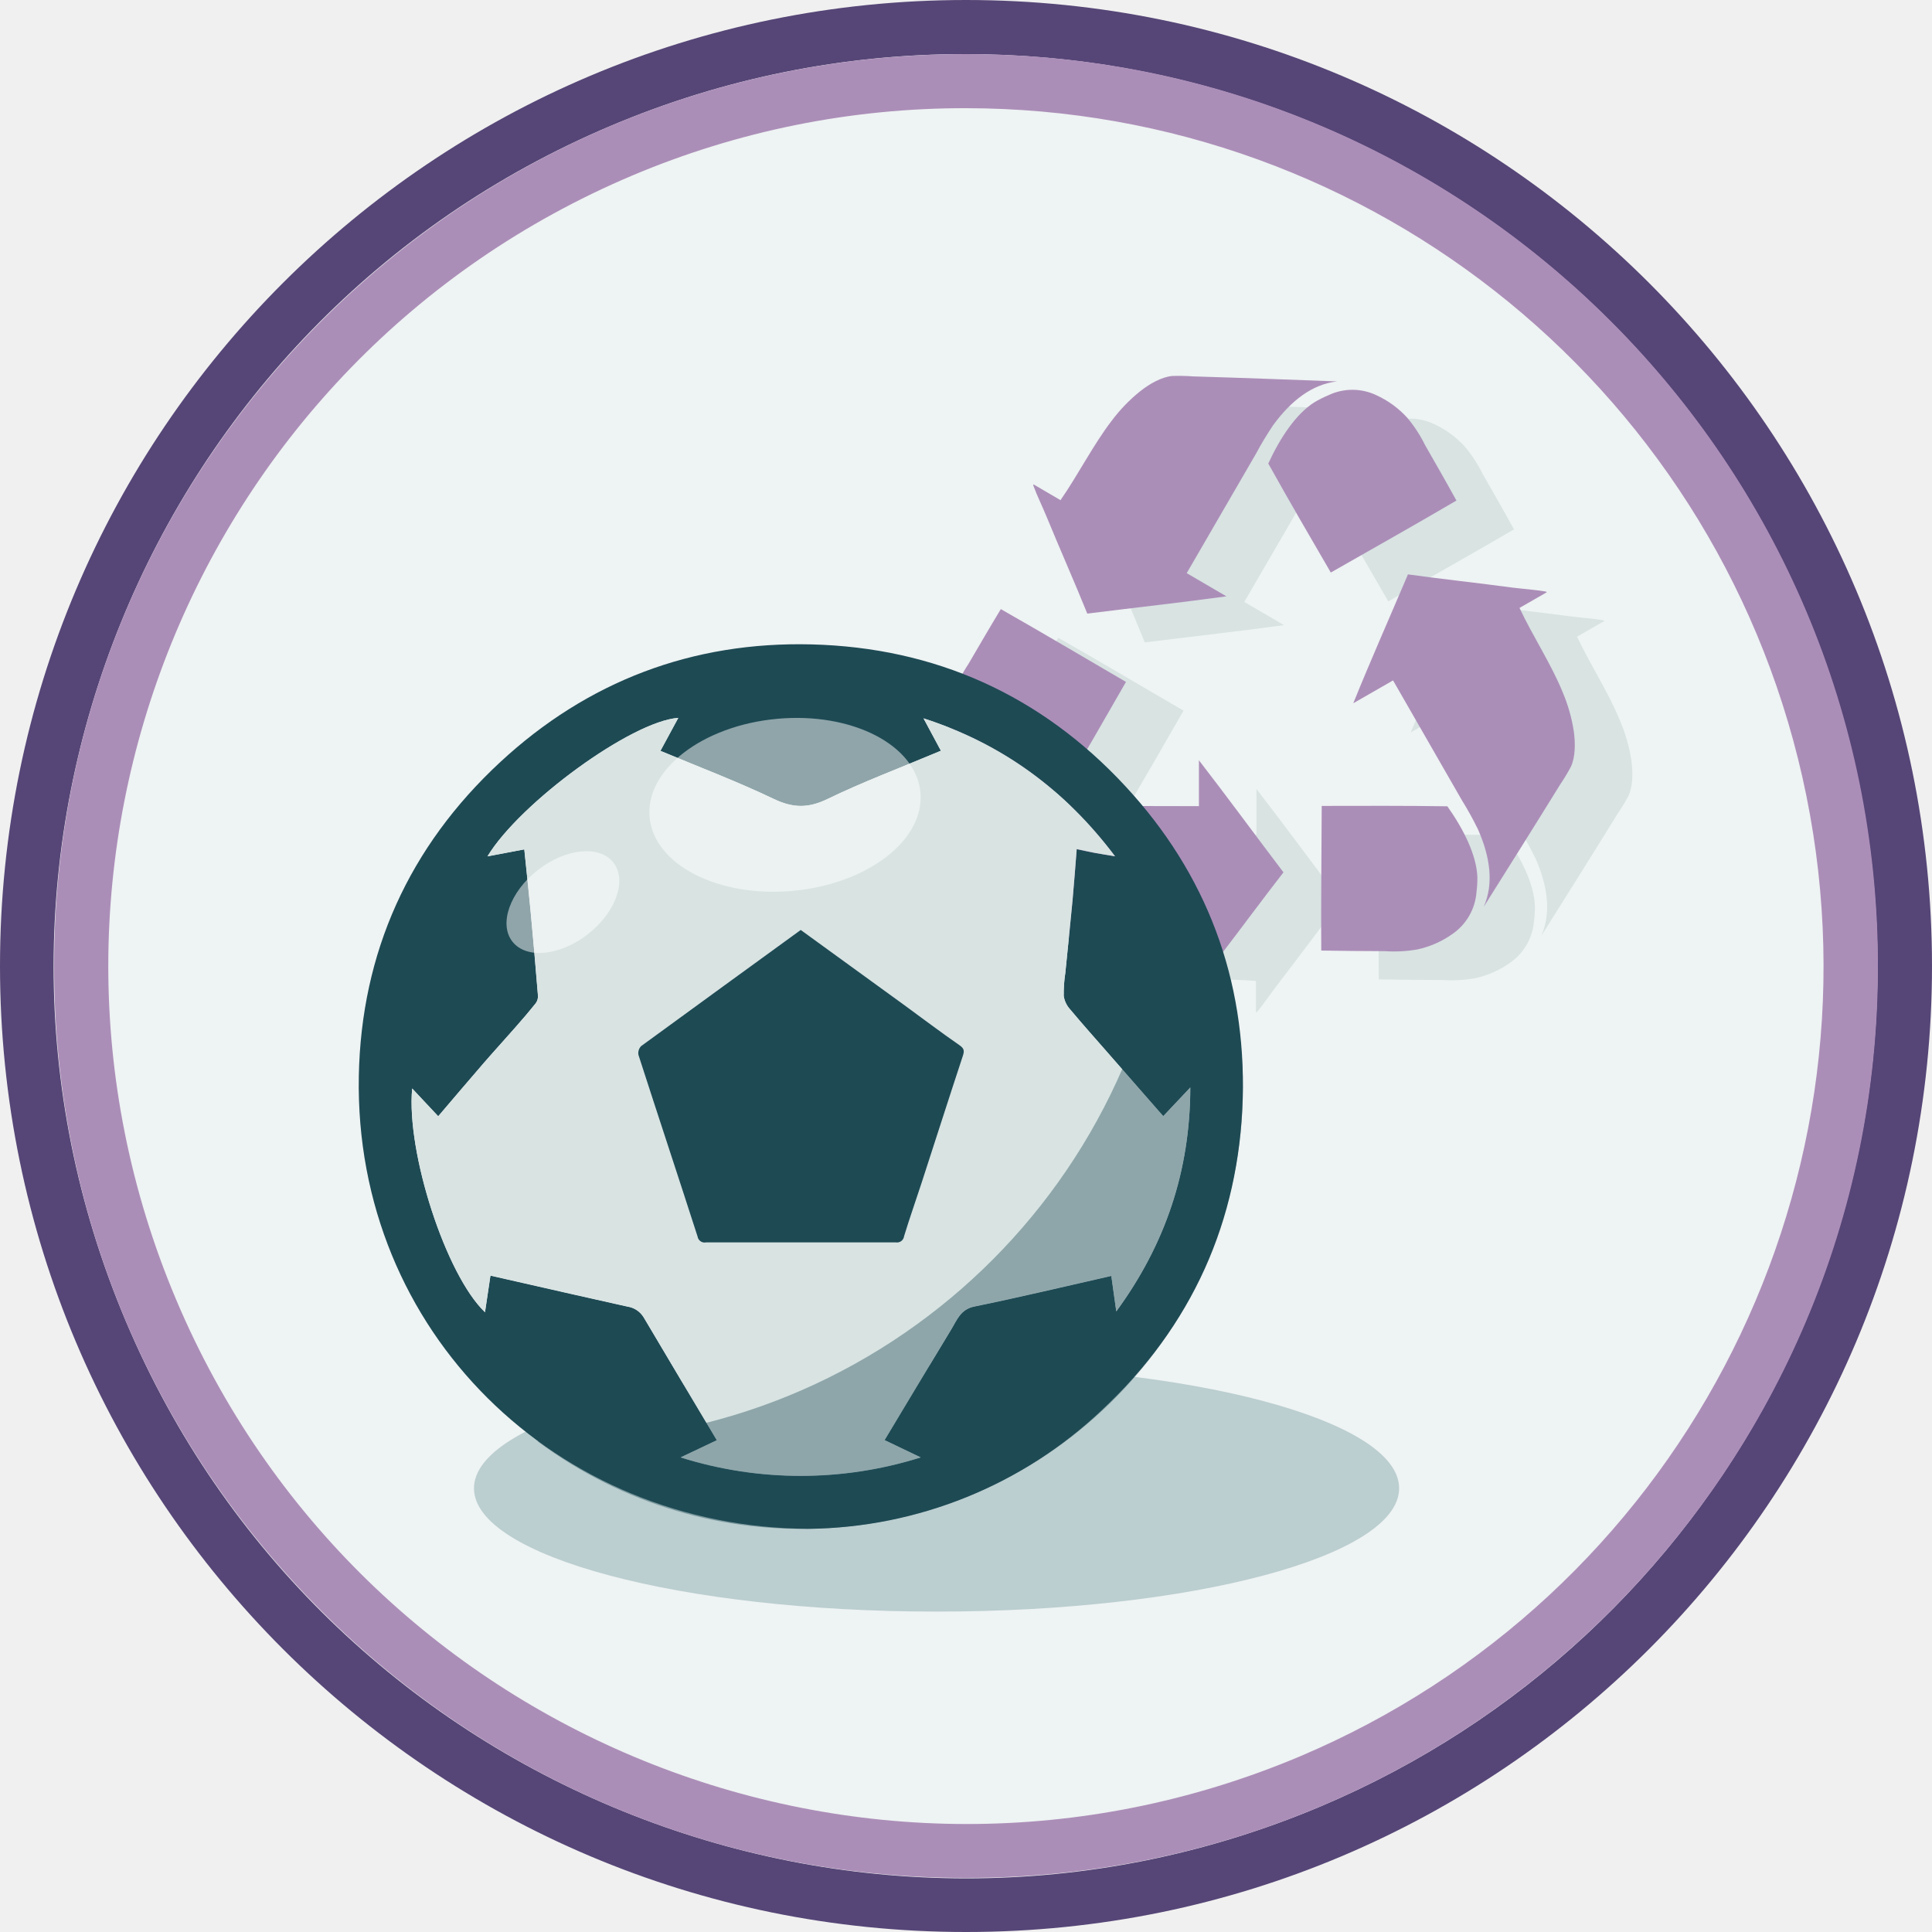
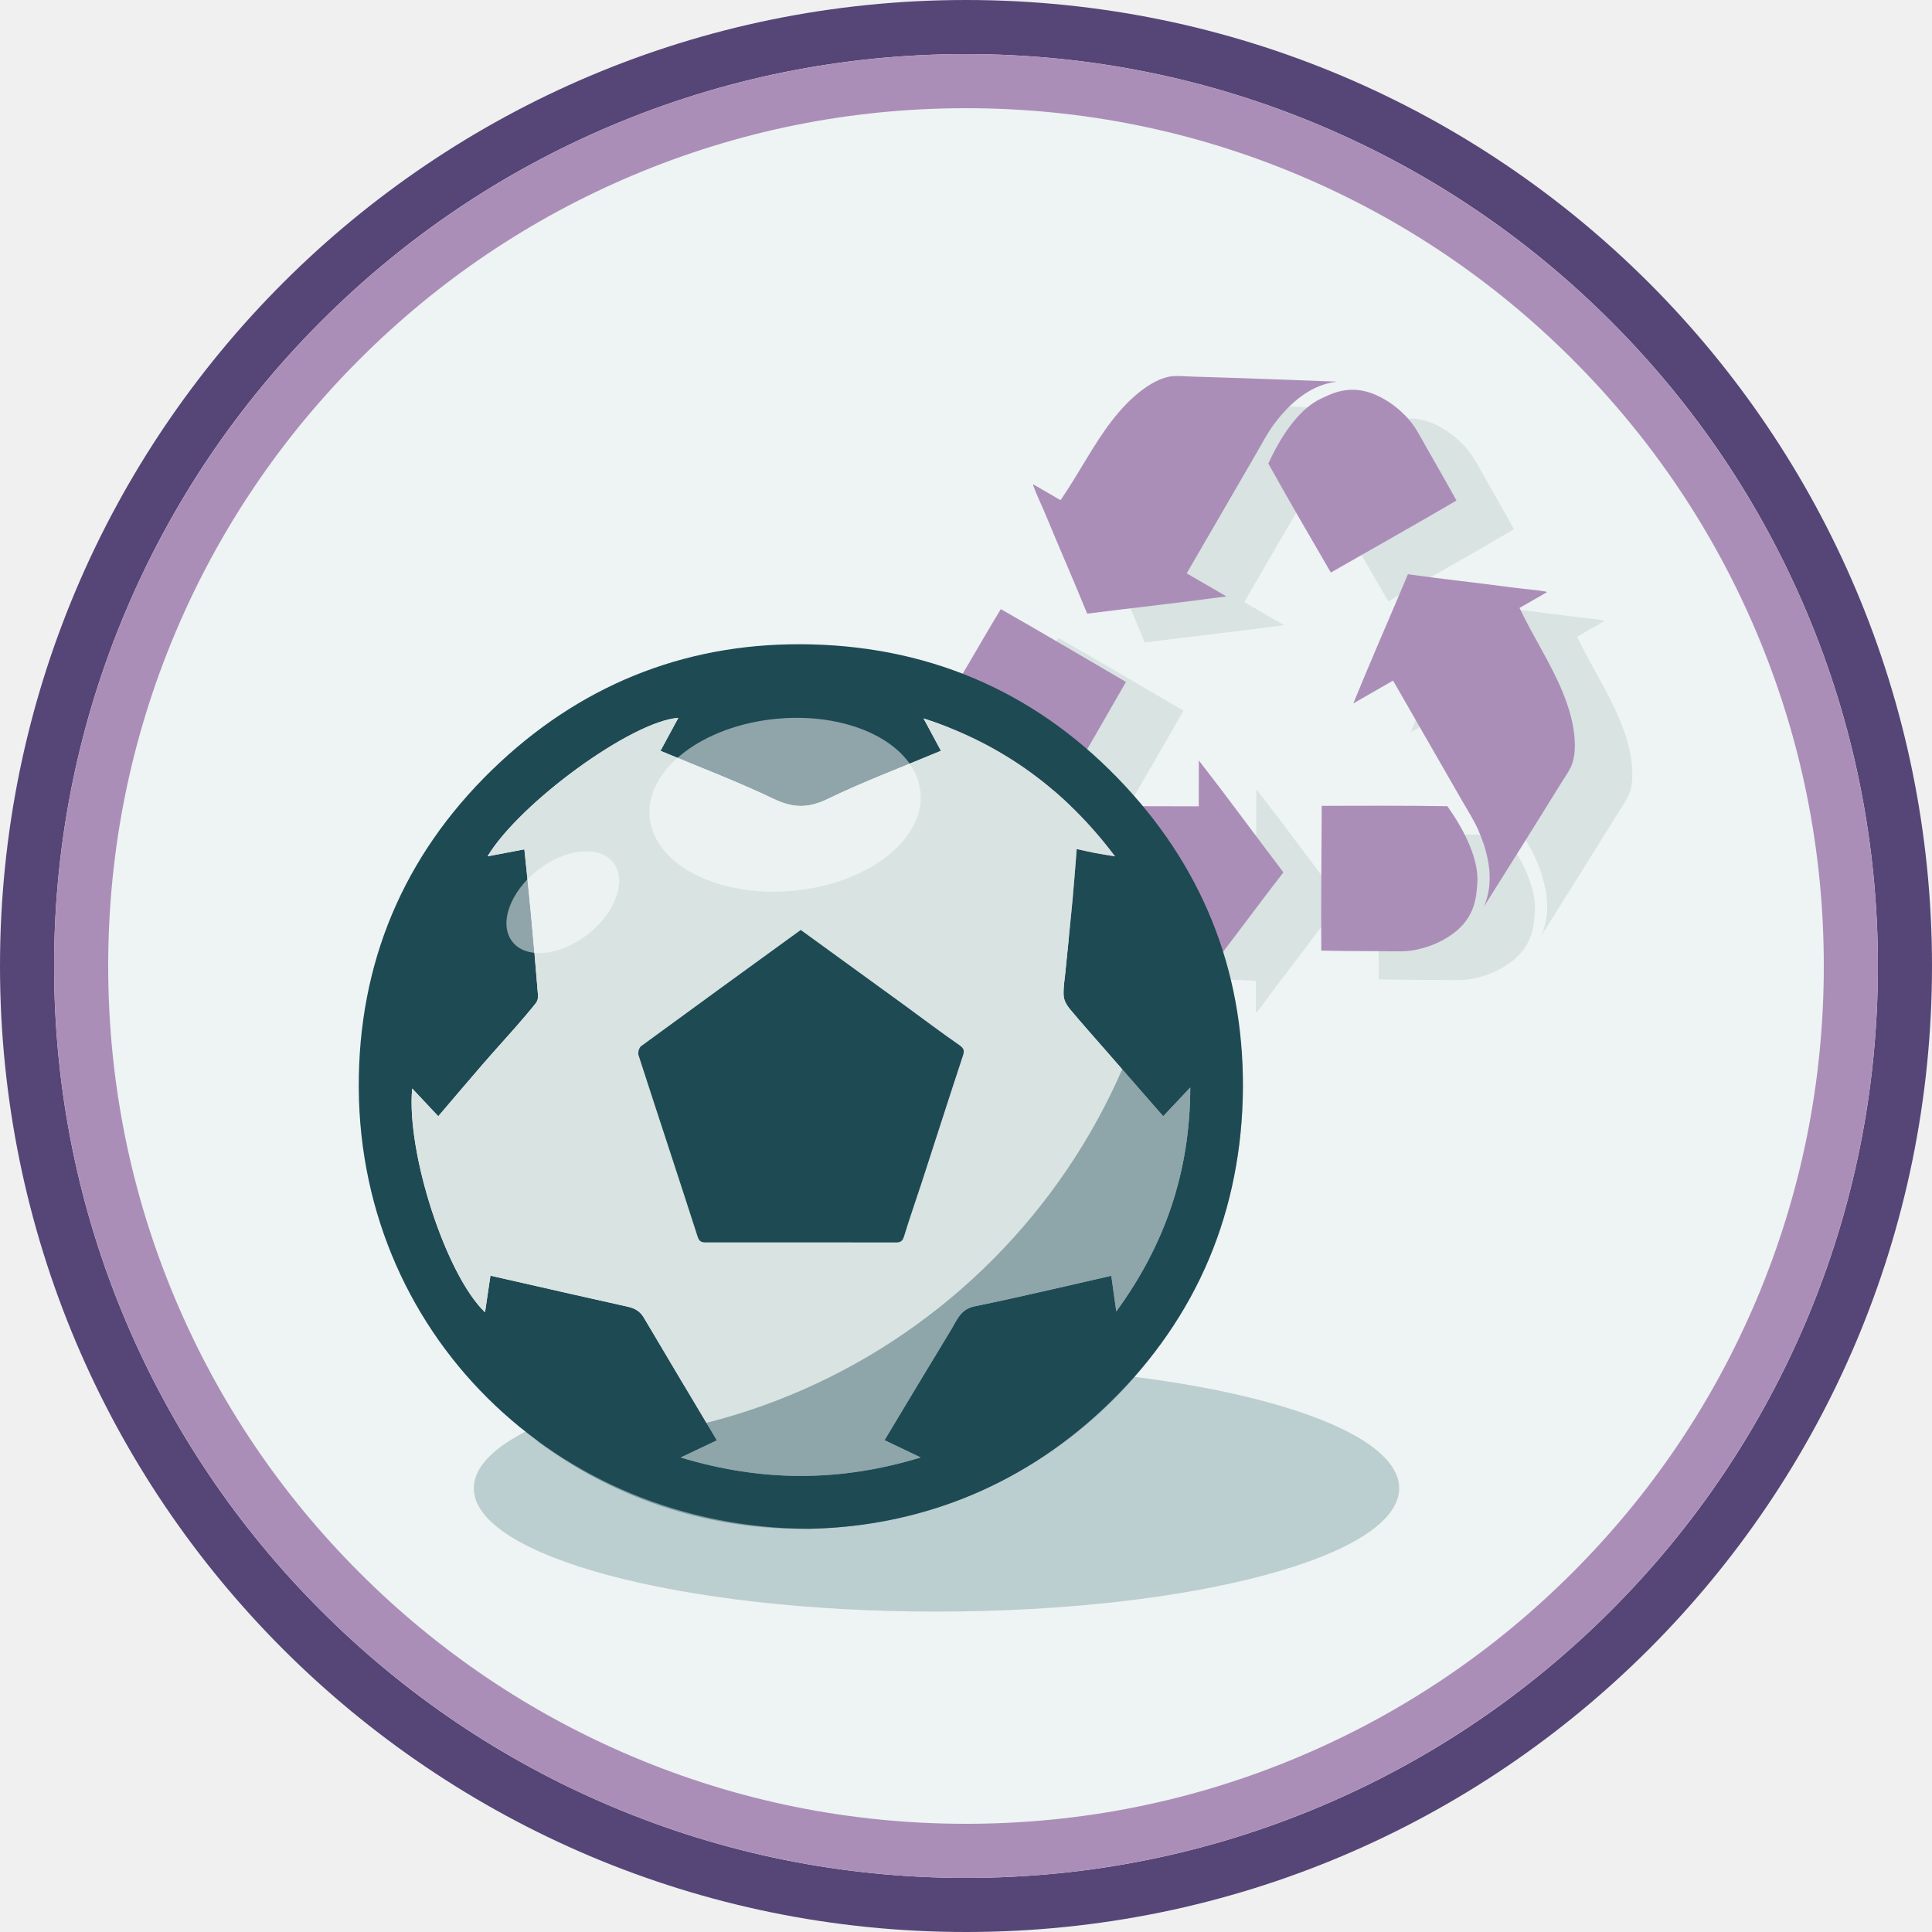
- <svg xmlns="http://www.w3.org/2000/svg" id="Graphics" viewBox="0 0 500 500">
-   <defs>
-     <style>.cls-1{fill:#564677;}.cls-2{fill:#eef3f3;}.cls-3,.cls-5{fill:#ab8eb8;}.cls-4,.cls-8{fill:#d8e3e2;}.cls-4,.cls-5{fill-rule:evenodd;}.cls-6{fill:#bbced0;}.cls-7,.cls-9{fill:#1e4a54;}.cls-9{opacity:0.4;}.cls-10{fill:#fff;opacity:0.5;}</style>
-   </defs>
-   <path class="cls-1" d="M250.33,14a236.07,236.07,0,0,1,91.86,453.46A236.06,236.06,0,0,1,158.47,32.54,234.51,234.51,0,0,1,250.33,14m0-14C112.26,0,.33,111.93.33,250s111.93,250,250,250,250-111.93,250-250S388.4,0,250.33,0h0Z" transform="translate(-0.33)" />
-   <path class="cls-2" d="M250.33,479A229,229,0,0,1,88.4,88.08,229,229,0,1,1,412.25,411.92,227.5,227.5,0,0,1,250.33,479Z" transform="translate(-0.33)" />
-   <path class="cls-3" d="M250.33,28a222.06,222.06,0,0,1,86.4,426.56A222.06,222.06,0,0,1,163.92,45.44,220.58,220.58,0,0,1,250.33,28m0-14c-130.33,0-236,105.67-236,236S120,486,250.33,486s236-105.67,236-236S380.66,14,250.33,14h0Z" transform="translate(-0.33)" />
-   <path class="cls-4" d="M274.22,165.08c-2.75,4.54-5.55,9.36-8.38,14.2a35.16,35.16,0,0,0-3.81,7.51,24.62,24.62,0,0,0-1.06,9.93,14.43,14.43,0,0,0,6.26,10.71,27,27,0,0,0,3.38,2.21c5,2.59,12.31,3.07,19.66,2.39,5.55-9.27,10.94-18.7,16.35-28.12C295.84,177.66,284.94,171.17,274.22,165.08Z" transform="translate(-0.33)" />
-   <path class="cls-4" d="M325.37,253.86q0,4.07,0,8.14a0.43,0.43,0,0,0,.35-0.21c1.74-2.09,3.41-4.6,5.12-6.82,5.51-7.15,11-14.65,16.54-21.77-7.3-9.61-14.59-19.58-21.88-29q0,5.93,0,11.87L289.77,216a86.24,86.24,0,0,1-8.69-.16c-7.88-.85-14.23-3.5-18.06-8.67,5.75,10.88,11.58,21.93,17.52,33a49.16,49.16,0,0,0,2.55,4.63c1.6,2.32,4.7,4.09,7.58,5.26a42,42,0,0,0,10.28,2.58C308.66,253.7,317.33,253.2,325.37,253.86Z" transform="translate(-0.33)" />
-   <path class="cls-4" d="M357.15,253.46c5.31,0.11,10.88.13,16.48,0.16a35.16,35.16,0,0,0,8.41-.45,24.62,24.62,0,0,0,9.13-4.05,14.43,14.43,0,0,0,6.15-10.77,27,27,0,0,0,.23-4c-0.25-5.61-3.5-12.19-7.76-18.22-10.8-.17-21.67-0.12-32.52-0.1C357.24,228.45,357.06,241.14,357.15,253.46Z" transform="translate(-0.33)" />
-   <path class="cls-4" d="M408.46,164.77l7.06-4.06a0.43,0.43,0,0,0-.35-0.19c-2.68-.46-5.69-0.66-8.46-1-8.94-1.2-18.18-2.19-27.12-3.43-4.67,11.12-9.66,22.42-14.14,33.43l10.29-5.91,17.77,30.93a86.24,86.24,0,0,1,4.21,7.61c3.2,7.25,4.09,14.07,1.52,20,6.55-10.42,13.2-21,19.78-31.65a49.16,49.16,0,0,0,2.73-4.52c1.2-2.55,1.19-6.12.77-9.19a42,42,0,0,0-2.91-10.19C416.68,179.32,411.91,172.07,408.46,164.77Z" transform="translate(-0.33)" />
-   <path class="cls-4" d="M392.14,137c-2.55-4.65-5.33-9.48-8.11-14.35a35.16,35.16,0,0,0-4.6-7.06,24.62,24.62,0,0,0-8.07-5.88,14.43,14.43,0,0,0-12.4.06,27,27,0,0,0-3.61,1.82c-4.73,3-8.81,9.13-11.9,15.83,5.25,9.44,10.73,18.83,16.18,28.21C370.43,149.42,381.51,143.22,392.14,137Z" transform="translate(-0.33)" />
-   <path class="cls-4" d="M289.68,136.89l-7-4.09a0.43,0.43,0,0,0,0,.4c0.94,2.55,2.28,5.26,3.34,7.84,3.43,8.34,7.2,16.84,10.59,25.21,12-1.51,24.25-2.85,36-4.47l-10.27-6L340.23,125a86.24,86.24,0,0,1,4.48-7.45c4.68-6.4,10.14-10.58,16.53-11.31-12.3-.46-24.78-0.93-37.3-1.3a49.16,49.16,0,0,0-5.28-.11c-2.81.23-5.89,2-8.34,3.93a42,42,0,0,0-7.37,7.61C298.17,122.49,294.27,130.25,289.68,136.89Z" transform="translate(-0.33)" />
-   <path class="cls-5" d="M259.34,157.64c-2.75,4.54-5.55,9.36-8.38,14.2a35.16,35.16,0,0,0-3.81,7.51,24.62,24.62,0,0,0-1.06,9.93A14.43,14.43,0,0,0,252.34,200a27,27,0,0,0,3.38,2.21c5,2.59,12.31,3.07,19.66,2.39,5.55-9.27,10.94-18.7,16.35-28.12C281,170.22,270.05,163.72,259.34,157.64Z" transform="translate(-0.33)" />
-   <path class="cls-5" d="M310.48,246.42q0,4.07,0,8.14a0.43,0.43,0,0,0,.35-0.21c1.74-2.09,3.41-4.6,5.12-6.82,5.51-7.15,11-14.65,16.54-21.77-7.3-9.61-14.59-19.58-21.88-29q0,5.93,0,11.87l-35.68-.07a86.24,86.24,0,0,1-8.69-.16c-7.88-.85-14.23-3.5-18.06-8.67,5.75,10.88,11.58,21.93,17.52,33a49.16,49.16,0,0,0,2.55,4.63c1.6,2.32,4.7,4.09,7.58,5.26a42,42,0,0,0,10.28,2.58C293.78,246.26,302.44,245.76,310.48,246.42Z" transform="translate(-0.33)" />
-   <path class="cls-5" d="M342.27,246c5.31,0.11,10.88.13,16.48,0.16a35.16,35.16,0,0,0,8.41-.45,24.62,24.62,0,0,0,9.13-4.05,14.43,14.43,0,0,0,6.15-10.77,27,27,0,0,0,.23-4c-0.25-5.61-3.5-12.19-7.76-18.22-10.8-.17-21.67-0.12-32.52-0.1C342.35,221,342.18,233.69,342.27,246Z" transform="translate(-0.33)" />
-   <path class="cls-5" d="M393.58,157.33l7.06-4.06a0.43,0.43,0,0,0-.35-0.19c-2.68-.46-5.69-0.66-8.46-1-8.94-1.2-18.18-2.19-27.12-3.43C360,159.74,355,171,350.56,182l10.29-5.91,17.77,30.93a86.24,86.24,0,0,1,4.21,7.61c3.2,7.25,4.09,14.07,1.52,20,6.55-10.42,13.2-21,19.78-31.65a49.16,49.16,0,0,0,2.73-4.52c1.2-2.55,1.19-6.12.77-9.19a42,42,0,0,0-2.91-10.19C401.8,171.88,397,164.63,393.58,157.33Z" transform="translate(-0.33)" />
-   <path class="cls-5" d="M377.25,129.54c-2.55-4.65-5.33-9.48-8.11-14.35a35.16,35.16,0,0,0-4.6-7.06,24.62,24.62,0,0,0-8.07-5.88,14.43,14.43,0,0,0-12.4.06,27,27,0,0,0-3.61,1.82c-4.73,3-8.81,9.13-11.9,15.83,5.25,9.44,10.73,18.83,16.18,28.21C355.55,142,366.63,135.78,377.25,129.54Z" transform="translate(-0.33)" />
-   <path class="cls-5" d="M274.79,129.44l-7-4.09a0.43,0.43,0,0,0,0,.4c0.94,2.55,2.28,5.26,3.34,7.84,3.43,8.34,7.2,16.84,10.59,25.21,12-1.51,24.25-2.85,36-4.47l-10.27-6,17.9-30.86a86.24,86.24,0,0,1,4.48-7.45c4.68-6.4,10.14-10.58,16.53-11.31-12.3-.46-24.78-0.93-37.3-1.3a49.16,49.16,0,0,0-5.28-.11c-2.81.23-5.89,2-8.34,3.93a42,42,0,0,0-7.37,7.61C283.29,115.05,279.39,122.81,274.79,129.44Z" transform="translate(-0.33)" />
-   <path class="cls-6" d="M242.69,417.08c66.12,0,119.73-14.29,119.73-31.91s-53.61-31.9-119.73-31.9S123,367.55,123,385.17s53.61,31.91,119.74,31.91" transform="translate(-0.33)" />
-   <path class="cls-7" d="M209.6,395.66C144.47,395.38,92,344.76,93.19,278.53c0.6-32,13-59.4,36.56-81.26,22.63-21,49.8-31.28,80.6-30.5,32,0.81,59.38,13.14,81.21,36.68,21.07,22.72,31.26,50,30.38,80.87-0.91,31.75-13.17,58.89-36.46,80.62A112.12,112.12,0,0,1,209.6,395.66Zm79.63-56.27c12.65-17.29,19.11-36.29,19.14-57.94l-7,7.42-1.3-1.47-13.12-15c-3.24-3.71-6.53-7.38-9.69-11.17a6.65,6.65,0,0,1-1.65-3.42,35.65,35.65,0,0,1,.42-6.06c0.61-6.21,1.27-12.42,1.85-18.63,0.41-4.35.72-8.71,1.09-13.36,1.69,0.37,3.25.74,4.81,1s3.17,0.54,5.11.86c-12.94-17.2-29.22-29.14-49.56-35.7l4.5,8.38-1.81.75c-9.2,3.87-18.58,7.38-27.54,11.74-5,2.41-8.92,2.36-13.88,0-9.52-4.56-19.44-8.31-29.36-12.46l4.62-8.53c-12.1.87-41,22-49.38,35.83l9.53-1.8c0.58,5.71,1.17,11.07,1.67,16.43q1,10.73,1.87,21.46a3,3,0,0,1-.57,1.92c-1.7,2.14-3.48,4.21-5.29,6.26-2.74,3.12-5.55,6.19-8.27,9.33-3.89,4.49-7.72,9-11.69,13.67L107,281.7c-1.55,16.5,8.73,48.25,18.85,57.92l1.41-9.48,7.18,1.63c9.43,2.14,18.85,4.3,28.29,6.39a5.91,5.91,0,0,1,4.22,2.84c6.22,10.53,12.5,21,18.9,31.76l-9.36,4.44a103.45,103.45,0,0,0,62.11,0l-9.34-4.47c5.87-9.76,11.51-19.21,17.22-28.6,1.51-2.47,2.41-5.29,6.08-6,11.73-2.4,23.38-5.19,35.38-7.91Z" transform="translate(-0.33)" />
-   <path class="cls-8" d="M289.22,339.39l-1.29-9.22c-12,2.71-23.65,5.51-35.38,7.91-3.67.75-4.57,3.56-6.08,6-5.72,9.4-11.35,18.84-17.22,28.6l9.34,4.47a103.45,103.45,0,0,1-62.11,0l9.36-4.44c-6.4-10.74-12.69-21.23-18.9-31.76a5.91,5.91,0,0,0-4.22-2.84c-9.44-2.09-18.86-4.25-28.29-6.39l-7.18-1.63-1.41,9.48C115.73,330,105.45,298.2,107,281.7l6.75,7.18c4-4.65,7.8-9.19,11.69-13.67,2.72-3.14,5.53-6.2,8.27-9.33,1.8-2.05,3.58-4.13,5.29-6.26a3,3,0,0,0,.57-1.92Q138.7,247,137.7,236.24c-0.5-5.36-1.09-10.72-1.67-16.43l-9.53,1.8c8.36-13.85,37.28-35,49.38-35.83l-4.62,8.53c9.92,4.16,19.84,7.9,29.36,12.46,5,2.37,8.92,2.42,13.88,0,9-4.35,18.34-7.87,27.54-11.74l1.81-.75-4.5-8.38c20.34,6.56,36.63,18.51,49.56,35.7-1.94-.32-3.53-0.56-5.11-0.86s-3.12-.67-4.81-1c-0.38,4.65-.69,9-1.09,13.36-0.58,6.21-1.24,12.42-1.85,18.63a35.65,35.65,0,0,0-.42,6.06,6.65,6.65,0,0,0,1.65,3.42c3.16,3.78,6.45,7.46,9.69,11.17l13.12,15,1.3,1.47,7-7.42C308.33,303.1,301.87,322.1,289.22,339.39Zm-81.66-98.72c-13.84,10-27.61,20-41.32,30.07a2.59,2.59,0,0,0-.69,2.29c5.07,15.68,10.25,31.31,15.3,47a1.84,1.84,0,0,0,2.17,1.52q24.59,0,49.18,0a1.85,1.85,0,0,0,2.1-1.62c1.41-4.66,3-9.25,4.56-13.89,3.54-10.89,7-21.79,10.61-32.66,0.43-1.31.49-2-.83-2.87-4.92-3.4-9.67-7-14.51-10.54Q220.87,250.31,207.56,240.67Z" transform="translate(-0.33)" />
-   <path class="cls-7" d="M207.56,240.67q13.32,9.66,26.58,19.29c4.84,3.52,9.59,7.14,14.51,10.54,1.31,0.91,1.26,1.56.83,2.87-3.59,10.87-7.07,21.78-10.61,32.66-1.51,4.63-3.14,9.23-4.56,13.89a1.85,1.85,0,0,1-2.1,1.62q-24.59,0-49.18,0a1.84,1.84,0,0,1-2.17-1.52c-5.05-15.68-10.24-31.32-15.3-47a2.59,2.59,0,0,1,.69-2.29C180,260.69,193.72,250.72,207.56,240.67Z" transform="translate(-0.33)" />
-   <path class="cls-9" d="M303.84,219.66A160.23,160.23,0,0,1,143.77,373.11c-1.45,0-2.88-.07-4.32-0.11A114.23,114.23,0,0,0,303.84,219.66Z" transform="translate(-0.33)" />
-   <ellipse class="cls-10" cx="203.5" cy="208.29" rx="35.2" ry="22.36" transform="translate(-18.51 19.46) rotate(-5.24)" />
-   <ellipse class="cls-10" cx="146" cy="233.48" rx="16.6" ry="10.54" transform="translate(-113.21 139.63) rotate(-38.06)" />
+ <svg xmlns="http://www.w3.org/2000/svg" version="1.1" id="Graphics" x="0px" y="0px" viewBox="0 0 500 500" enable-background="new 0 0 500 500" xml:space="preserve">
+   <g>
+     <g>
+       <rect x="89.175" y="185.093" fill="none" width="260.678" height="220.613" />
+     </g>
+     <g>
+       <path fill="#564677" d="M250,14c31.866,0,62.771,6.238,91.857,18.54c28.101,11.886,53.341,28.904,75.02,50.583    c21.678,21.678,38.697,46.919,50.583,75.02C479.762,187.229,486,218.134,486,250c0,31.866-6.238,62.771-18.54,91.857    c-11.886,28.101-28.904,53.341-50.583,75.02c-21.678,21.678-46.919,38.697-75.02,50.583C312.771,479.762,281.866,486,250,486    s-62.771-6.238-91.857-18.54c-28.101-11.886-53.341-28.904-75.02-50.583c-21.678-21.678-38.697-46.919-50.583-75.02    C20.238,312.771,14,281.866,14,250c0-31.866,6.238-62.771,18.54-91.857c11.886-28.101,28.904-53.341,50.583-75.02    c21.678-21.678,46.919-38.697,75.02-50.583C187.229,20.238,218.134,14,250,14 M250,0C111.93,0,0,111.929,0,250    c0,138.07,111.93,250,250,250s250-111.93,250-250C500,111.929,388.07,0,250,0L250,0z" />
+     </g>
+     <g>
+       <path fill="#EEF3F3" d="M250,479c-61.165,0-118.67-23.821-161.924-67.075C44.821,368.67,21,311.165,21,250    c0-61.164,23.821-118.67,67.076-161.924S188.836,21,250,21c61.165,0,118.67,23.821,161.925,67.076    C455.179,131.33,479,188.836,479,250c0,61.165-23.821,118.67-67.075,161.925C368.67,455.179,311.165,479,250,479z" />
+       <path fill="#AB8EB8" d="M250,28c29.974,0,59.045,5.868,86.405,17.441c26.434,11.181,50.177,27.191,70.57,47.584    s36.403,44.137,47.584,70.57C466.132,190.956,472,220.026,472,250c0,29.974-5.868,59.045-17.441,86.405    c-11.181,26.434-27.191,50.177-47.584,70.57c-20.393,20.393-44.136,36.403-70.57,47.584C309.045,466.132,279.974,472,250,472    c-29.974,0-59.044-5.868-86.404-17.441c-26.434-11.181-50.177-27.191-70.57-47.584c-20.393-20.393-36.403-44.137-47.584-70.57    C33.868,309.045,28,279.974,28,250c0-29.974,5.868-59.044,17.441-86.404c11.181-26.434,27.191-50.177,47.584-70.57    c20.393-20.393,44.137-36.403,70.57-47.584C190.956,33.868,220.026,28,250,28 M250,14C119.669,14,14,119.669,14,250    c0,130.332,105.669,236,236,236c130.332,0,236-105.668,236-236C486,119.669,380.332,14,250,14L250,14z" />
+     </g>
+     <path fill-rule="evenodd" clip-rule="evenodd" fill="#D8E3E2" d="M273.891,165.083c-2.751,4.538-5.55,9.355-8.377,14.196   c-1.392,2.377-2.921,4.63-3.813,7.512c-0.873,2.823-1.458,6.209-1.058,9.935c0.542,5.042,2.929,8.291,6.256,10.712   c1.076,0.781,2.191,1.6,3.379,2.213c4.988,2.586,12.307,3.066,19.659,2.387c5.551-9.269,10.94-18.703,16.345-28.117   C295.514,177.661,284.609,171.166,273.891,165.083z" />
+     <path fill-rule="evenodd" clip-rule="evenodd" fill="#D8E3E2" d="M325.04,253.862c-0.005,2.714-0.011,5.426-0.017,8.142   c0.129,0.041,0.282-0.132,0.345-0.21c1.738-2.093,3.412-4.6,5.123-6.815c5.509-7.146,10.99-14.653,16.536-21.772   c-7.295-9.607-14.59-19.576-21.881-28.959c-0.009,3.954-0.018,7.913-0.025,11.868c-11.605-0.023-23.909-0.051-35.675-0.075   c-3.131-0.007-5.978,0.135-8.695-0.156c-7.883-0.855-14.231-3.495-18.058-8.667c5.75,10.878,11.583,21.928,17.522,32.955   c0.842,1.556,1.583,3.239,2.547,4.625c1.603,2.317,4.7,4.093,7.577,5.261c3.208,1.304,6.529,2.059,10.276,2.578   C308.331,253.704,316.999,253.198,325.04,253.862z" />
+     <path fill-rule="evenodd" clip-rule="evenodd" fill="#D8E3E2" d="M356.827,253.46c5.306,0.113,10.877,0.128,16.483,0.157   c2.754,0.017,5.471,0.215,8.412-0.454c2.882-0.655,6.106-1.842,9.133-4.051c4.096-2.991,5.716-6.682,6.148-10.774   c0.139-1.322,0.29-2.698,0.227-4.033c-0.254-5.612-3.499-12.191-7.762-18.218c-10.803-0.173-21.667-0.123-32.523-0.097   C356.908,228.446,356.736,241.137,356.827,253.46z" />
+     <path fill-rule="evenodd" clip-rule="evenodd" fill="#D8E3E2" d="M408.138,164.774c2.353-1.352,4.704-2.703,7.059-4.056   c-0.029-0.132-0.256-0.178-0.355-0.194c-2.681-0.459-5.69-0.655-8.464-1.029c-8.943-1.198-18.185-2.191-27.123-3.435   c-4.672,11.121-9.658,22.423-14.138,33.429c3.429-1.97,6.861-3.941,10.291-5.912c5.783,10.062,11.91,20.731,17.773,30.933   c1.56,2.715,3.106,5.11,4.212,7.608c3.201,7.254,4.089,14.072,1.523,19.972c6.545-10.418,13.198-20.995,19.779-31.652   c0.927-1.507,2.014-2.99,2.732-4.519c1.205-2.547,1.195-6.117,0.767-9.192c-0.474-3.43-1.481-6.684-2.906-10.189   C416.355,179.324,411.583,172.071,408.138,164.774z" />
+     <path fill-rule="evenodd" clip-rule="evenodd" fill="#D8E3E2" d="M391.81,136.978c-2.555-4.652-5.327-9.484-8.106-14.353   c-1.362-2.394-2.549-4.845-4.599-7.058c-2.008-2.168-4.648-4.367-8.075-5.884c-4.638-2.051-8.645-1.609-12.405,0.062   c-1.214,0.541-2.481,1.098-3.606,1.819c-4.733,3.027-8.809,9.126-11.896,15.832c5.252,9.442,10.727,18.825,16.177,28.214   C370.106,149.415,381.182,143.219,391.81,136.978z" />
+     <path fill-rule="evenodd" clip-rule="evenodd" fill="#D8E3E2" d="M289.35,136.885c-2.348-1.362-4.693-2.722-7.042-4.085   c-0.1,0.092-0.026,0.31,0.009,0.404c0.943,2.551,2.278,5.255,3.341,7.844c3.435,8.344,7.195,16.844,10.587,25.206   c11.967-1.515,24.248-2.847,36.02-4.47c-3.42-1.985-6.844-3.972-10.266-5.956c5.822-10.039,11.998-20.68,17.902-30.858   c1.571-2.708,2.872-5.245,4.483-7.452c4.682-6.4,10.143-10.577,16.535-11.305c-12.295-0.459-24.781-0.933-37.301-1.303   c-1.769-0.049-3.597-0.249-5.279-0.107c-2.808,0.23-5.895,2.024-8.344,3.932c-2.733,2.126-5.048,4.625-7.371,7.611   C297.842,122.494,293.946,130.253,289.35,136.885z" />
+     <path fill-rule="evenodd" clip-rule="evenodd" fill="#AB8EB8" d="M259.008,157.641c-2.751,4.538-5.55,9.355-8.377,14.196   c-1.392,2.377-2.921,4.63-3.813,7.512c-0.873,2.823-1.458,6.209-1.058,9.935c0.542,5.042,2.929,8.291,6.256,10.712   c1.076,0.781,2.192,1.6,3.379,2.213c4.988,2.586,12.308,3.066,19.659,2.387c5.551-9.269,10.94-18.703,16.345-28.117   C280.631,170.219,269.726,163.725,259.008,157.641z" />
+     <path fill-rule="evenodd" clip-rule="evenodd" fill="#AB8EB8" d="M310.157,246.42c-0.005,2.714-0.011,5.426-0.017,8.142   c0.129,0.041,0.282-0.132,0.345-0.21c1.738-2.093,3.412-4.6,5.123-6.815c5.509-7.146,10.99-14.653,16.536-21.772   c-7.295-9.607-14.59-19.576-21.881-28.959c-0.009,3.954-0.018,7.913-0.025,11.868c-11.605-0.023-23.909-0.051-35.675-0.075   c-3.131-0.007-5.978,0.135-8.695-0.156c-7.883-0.855-14.231-3.495-18.058-8.667c5.75,10.878,11.583,21.928,17.522,32.955   c0.842,1.556,1.583,3.239,2.547,4.625c1.603,2.317,4.7,4.093,7.577,5.261c3.208,1.304,6.529,2.059,10.276,2.578   C293.448,246.262,302.116,245.756,310.157,246.42z" />
+     <path fill-rule="evenodd" clip-rule="evenodd" fill="#AB8EB8" d="M341.944,246.019c5.306,0.113,10.877,0.128,16.483,0.157   c2.754,0.017,5.471,0.215,8.412-0.454c2.882-0.655,6.106-1.842,9.133-4.051c4.096-2.991,5.716-6.682,6.148-10.774   c0.139-1.322,0.29-2.698,0.227-4.033c-0.254-5.612-3.499-12.191-7.762-18.218c-10.803-0.173-21.667-0.123-32.523-0.097   C342.025,221.004,341.853,233.695,341.944,246.019z" />
+     <path fill-rule="evenodd" clip-rule="evenodd" fill="#AB8EB8" d="M393.254,157.333c2.353-1.352,4.704-2.703,7.059-4.056   c-0.029-0.132-0.256-0.178-0.355-0.194c-2.681-0.459-5.69-0.655-8.464-1.029c-8.943-1.198-18.185-2.191-27.123-3.435   c-4.672,11.121-9.658,22.423-14.138,33.429c3.429-1.97,6.861-3.941,10.291-5.912c5.783,10.062,11.91,20.731,17.773,30.933   c1.56,2.715,3.106,5.11,4.212,7.608c3.201,7.254,4.089,14.072,1.523,19.972c6.545-10.418,13.198-20.995,19.779-31.652   c0.927-1.507,2.014-2.99,2.732-4.519c1.205-2.547,1.195-6.117,0.767-9.192c-0.474-3.43-1.481-6.684-2.906-10.189   C401.471,171.882,396.7,164.629,393.254,157.333z" />
+     <path fill-rule="evenodd" clip-rule="evenodd" fill="#AB8EB8" d="M376.927,129.537c-2.555-4.652-5.327-9.484-8.106-14.353   c-1.362-2.394-2.549-4.845-4.599-7.058c-2.008-2.168-4.648-4.367-8.075-5.884c-4.638-2.051-8.645-1.609-12.405,0.062   c-1.214,0.541-2.481,1.098-3.606,1.819c-4.733,3.027-8.809,9.126-11.896,15.832c5.252,9.442,10.727,18.825,16.177,28.214   C355.223,141.974,366.299,135.777,376.927,129.537z" />
+     <path fill-rule="evenodd" clip-rule="evenodd" fill="#AB8EB8" d="M274.467,129.443c-2.348-1.362-4.693-2.722-7.042-4.085   c-0.1,0.092-0.026,0.31,0.009,0.404c0.943,2.551,2.278,5.255,3.341,7.844c3.435,8.344,7.195,16.844,10.587,25.206   c11.967-1.515,24.248-2.847,36.02-4.47c-3.42-1.985-6.844-3.972-10.266-5.956c5.822-10.039,11.998-20.68,17.902-30.858   c1.571-2.708,2.872-5.245,4.483-7.452c4.682-6.4,10.143-10.577,16.535-11.305c-12.295-0.459-24.781-0.933-37.301-1.303   c-1.769-0.049-3.597-0.249-5.279-0.107c-2.808,0.23-5.895,2.024-8.344,3.932c-2.733,2.126-5.048,4.625-7.371,7.611   C282.959,115.052,279.063,122.811,274.467,129.443z" />
+     <path fill="#BBCED0" d="M242.366,417.077c66.124,0,119.732-14.286,119.732-31.91c0-17.617-53.607-31.901-119.732-31.901   c-66.131,0-119.741,14.284-119.741,31.901C122.625,402.79,176.235,417.077,242.366,417.077" />
+     <path fill="#1E4A54" d="M209.27,395.655c-65.128-0.278-117.639-50.895-116.406-117.126c0.596-32.016,13.044-59.397,36.558-81.259   c22.628-21.038,49.798-31.281,80.6-30.503c32.015,0.809,59.377,13.14,81.21,36.678c21.074,22.72,31.262,49.992,30.38,80.875   c-0.906,31.746-13.169,58.89-36.465,80.624C263.296,385.331,237.064,395.116,209.27,395.655z M288.895,339.39   c12.649-17.29,19.11-36.292,19.142-57.942c-2.563,2.719-4.722,5.01-6.993,7.419c-0.569-0.642-0.939-1.054-1.304-1.472   c-4.375-5.009-8.749-10.02-13.123-15.03c-3.242-3.713-6.532-7.385-9.689-11.168c-0.798-0.956-1.56-2.237-1.649-3.421   c-0.15-2,0.226-4.043,0.424-6.064c0.61-6.21,1.271-12.416,1.853-18.629c0.407-4.352,0.718-8.714,1.095-13.36   c1.694,0.371,3.247,0.743,4.814,1.044c1.58,0.304,3.173,0.538,5.111,0.86c-12.936-17.196-29.221-29.138-49.562-35.702   c1.498,2.787,2.996,5.573,4.504,8.378c-0.814,0.336-1.311,0.538-1.806,0.746c-9.203,3.866-18.576,7.383-27.542,11.737   c-4.959,2.408-8.924,2.361-13.88-0.011c-9.525-4.559-19.438-8.307-29.362-12.463c1.577-2.909,3.061-5.646,4.625-8.532   c-12.1,0.873-41.015,21.976-49.377,35.829c3.209-0.606,6.404-1.21,9.53-1.801c0.584,5.714,1.168,11.068,1.669,16.43   c0.669,7.15,1.291,14.305,1.872,21.463c0.051,0.628-0.184,1.427-0.575,1.917c-1.702,2.136-3.485,4.209-5.286,6.263   c-2.738,3.124-5.549,6.186-8.269,9.326c-3.887,4.488-7.72,9.023-11.692,13.673c-2.296-2.442-4.46-4.744-6.749-7.179   c-1.554,16.499,8.728,48.248,18.846,57.918c0.494-3.332,0.954-6.436,1.406-9.482c2.663,0.604,4.919,1.117,7.175,1.628   c9.428,2.137,18.851,4.3,28.29,6.387c1.835,0.406,3.224,1.148,4.222,2.838c6.216,10.533,12.502,21.026,18.902,31.763   c-2.965,1.408-5.853,2.78-9.357,4.444c20.989,6.343,41.213,6.367,62.107-0.011c-3.517-1.683-6.405-3.065-9.343-4.471   c5.869-9.761,11.507-19.206,17.223-28.603c1.505-2.475,2.412-5.286,6.08-6.038c11.73-2.402,23.38-5.194,35.376-7.907   C288.032,333.219,288.463,336.305,288.895,339.39z" />
+     <path fill="#D8E3E2" d="M288.895,339.39c-0.432-3.085-0.863-6.17-1.29-9.218c-11.997,2.713-23.647,5.505-35.376,7.907   c-3.668,0.751-4.575,3.563-6.08,6.038c-5.716,9.397-11.354,18.841-17.223,28.603c2.938,1.406,5.826,2.788,9.343,4.471   c-20.894,6.378-41.118,6.354-62.107,0.011c3.504-1.664,6.392-3.036,9.357-4.444c-6.4-10.737-12.686-21.23-18.902-31.763   c-0.998-1.691-2.386-2.433-4.222-2.838c-9.439-2.087-18.862-4.25-28.29-6.387c-2.256-0.511-4.513-1.024-7.175-1.628   c-0.452,3.047-0.912,6.15-1.406,9.482c-10.119-9.67-20.4-41.418-18.846-57.918c2.289,2.435,4.453,4.736,6.749,7.179   c3.972-4.65,7.805-9.185,11.692-13.673c2.72-3.14,5.53-6.202,8.269-9.326c1.801-2.055,3.584-4.128,5.286-6.263   c0.39-0.49,0.626-1.289,0.575-1.917c-0.581-7.158-1.204-14.313-1.872-21.463c-0.501-5.362-1.086-10.716-1.669-16.43   c-3.127,0.591-6.321,1.194-9.53,1.801c8.362-13.853,37.278-34.957,49.377-35.829c-1.564,2.886-3.048,5.623-4.625,8.532   c9.924,4.156,19.837,7.904,29.362,12.463c4.955,2.372,8.921,2.419,13.88,0.011c8.966-4.354,18.339-7.871,27.542-11.737   c0.495-0.208,0.992-0.41,1.806-0.746c-1.508-2.805-3.006-5.592-4.504-8.378c20.341,6.563,36.626,18.506,49.562,35.702   c-1.938-0.323-3.531-0.556-5.111-0.86c-1.567-0.301-3.12-0.673-4.814-1.044c-0.377,4.647-0.687,9.008-1.095,13.36   c-0.582,6.213-1.243,12.418-1.853,18.629c-0.198,2.021-0.574,4.064-0.424,6.064c0.089,1.184,0.851,2.465,1.649,3.421   c3.157,3.783,6.448,7.455,9.689,11.168c4.374,5.01,8.748,10.02,13.123,15.03c0.364,0.417,0.735,0.83,1.304,1.472   c2.271-2.409,4.43-4.7,6.993-7.419C308.005,303.098,301.544,322.1,288.895,339.39z M207.234,240.673   c-13.844,10.049-27.608,20.02-41.315,30.068c-0.527,0.387-0.894,1.645-0.686,2.287c5.067,15.676,10.253,31.314,15.305,46.995   c0.43,1.336,1.047,1.517,2.165,1.516c16.392-0.012,32.785-0.017,49.177,0.009c1.215,0.002,1.723-0.377,2.1-1.62   c1.413-4.66,3.049-9.253,4.555-13.886c3.54-10.888,7.024-21.793,10.613-32.665c0.433-1.313,0.486-1.962-0.827-2.871   c-4.915-3.401-9.674-7.027-14.51-10.544C224.968,253.531,216.113,247.116,207.234,240.673z" />
+     <path fill="#1E4A54" d="M207.234,240.673c8.879,6.443,17.735,12.858,26.578,19.29c4.835,3.517,9.595,7.143,14.51,10.544   c1.313,0.908,1.26,1.558,0.827,2.871c-3.589,10.871-7.073,21.777-10.613,32.665c-1.506,4.633-3.142,9.225-4.555,13.886   c-0.377,1.243-0.886,1.622-2.1,1.62c-16.392-0.026-32.785-0.021-49.177-0.009c-1.118,0.001-1.735-0.18-2.165-1.516   c-5.051-15.681-10.238-31.319-15.305-46.995c-0.208-0.642,0.159-1.9,0.686-2.287C179.625,260.693,193.389,250.722,207.234,240.673z   " />
+     <path opacity="0.4" fill="#1E4A54" d="M303.516,219.663c-3.566,85.345-73.852,153.448-160.074,153.448   c-1.447,0-2.877-0.072-4.319-0.11c19.052,14.229,42.69,22.654,68.296,22.654c63.096,0,114.244-51.149,114.244-114.245   C321.664,258.656,314.984,237.473,303.516,219.663z" />
+     <ellipse transform="matrix(0.9958 -0.0914 0.0914 0.9958 -18.181 19.4349)" opacity="0.5" fill="#FFFFFF" cx="203.172" cy="208.285" rx="35.202" ry="22.363" />
+     <ellipse transform="matrix(0.7874 -0.6164 0.6164 0.7874 -112.9547 139.4333)" opacity="0.5" fill="#FFFFFF" cx="145.675" cy="233.48" rx="16.599" ry="10.545" />
+   </g>
+   <g>
+ </g>
+   <g>
+ </g>
+   <g>
+ </g>
+   <g>
+ </g>
+   <g>
+ </g>
+   <g>
+ </g>
+   <g>
+ </g>
+   <g>
+ </g>
+   <g>
+ </g>
+   <g>
+ </g>
+   <g>
+ </g>
+   <g>
+ </g>
+   <g>
+ </g>
+   <g>
+ </g>
+   <g>
+ </g>
</svg>
